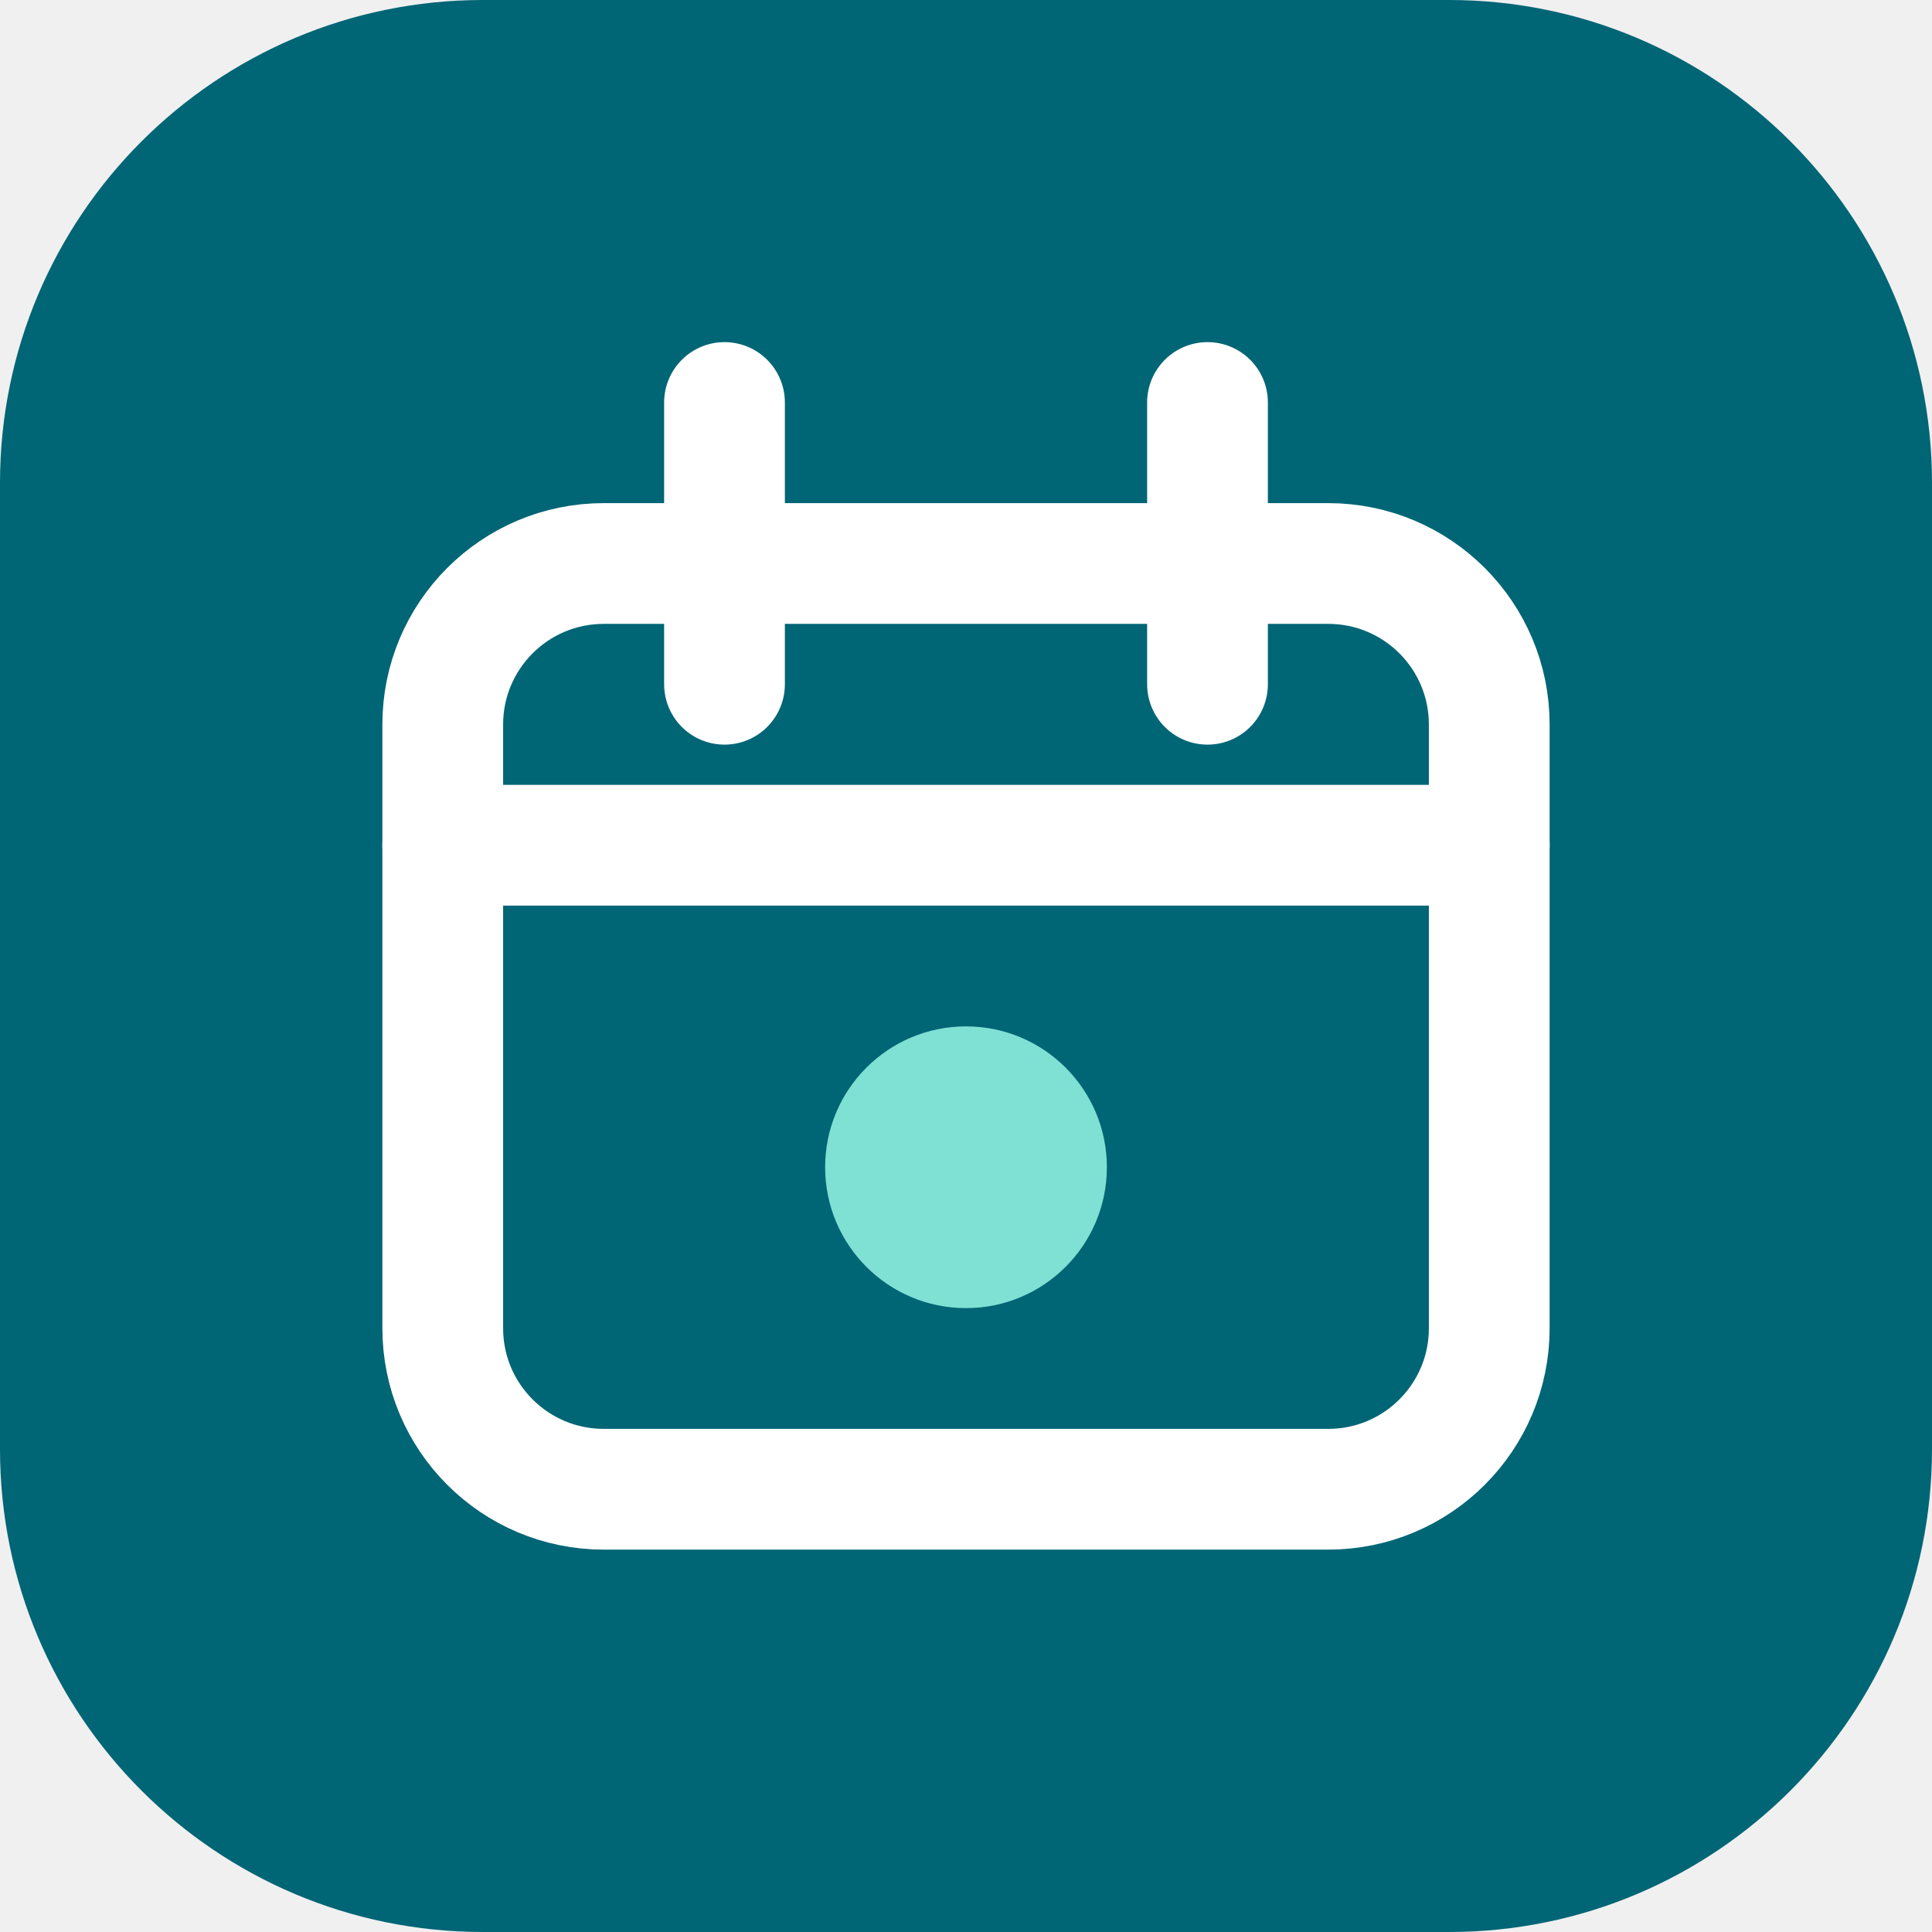
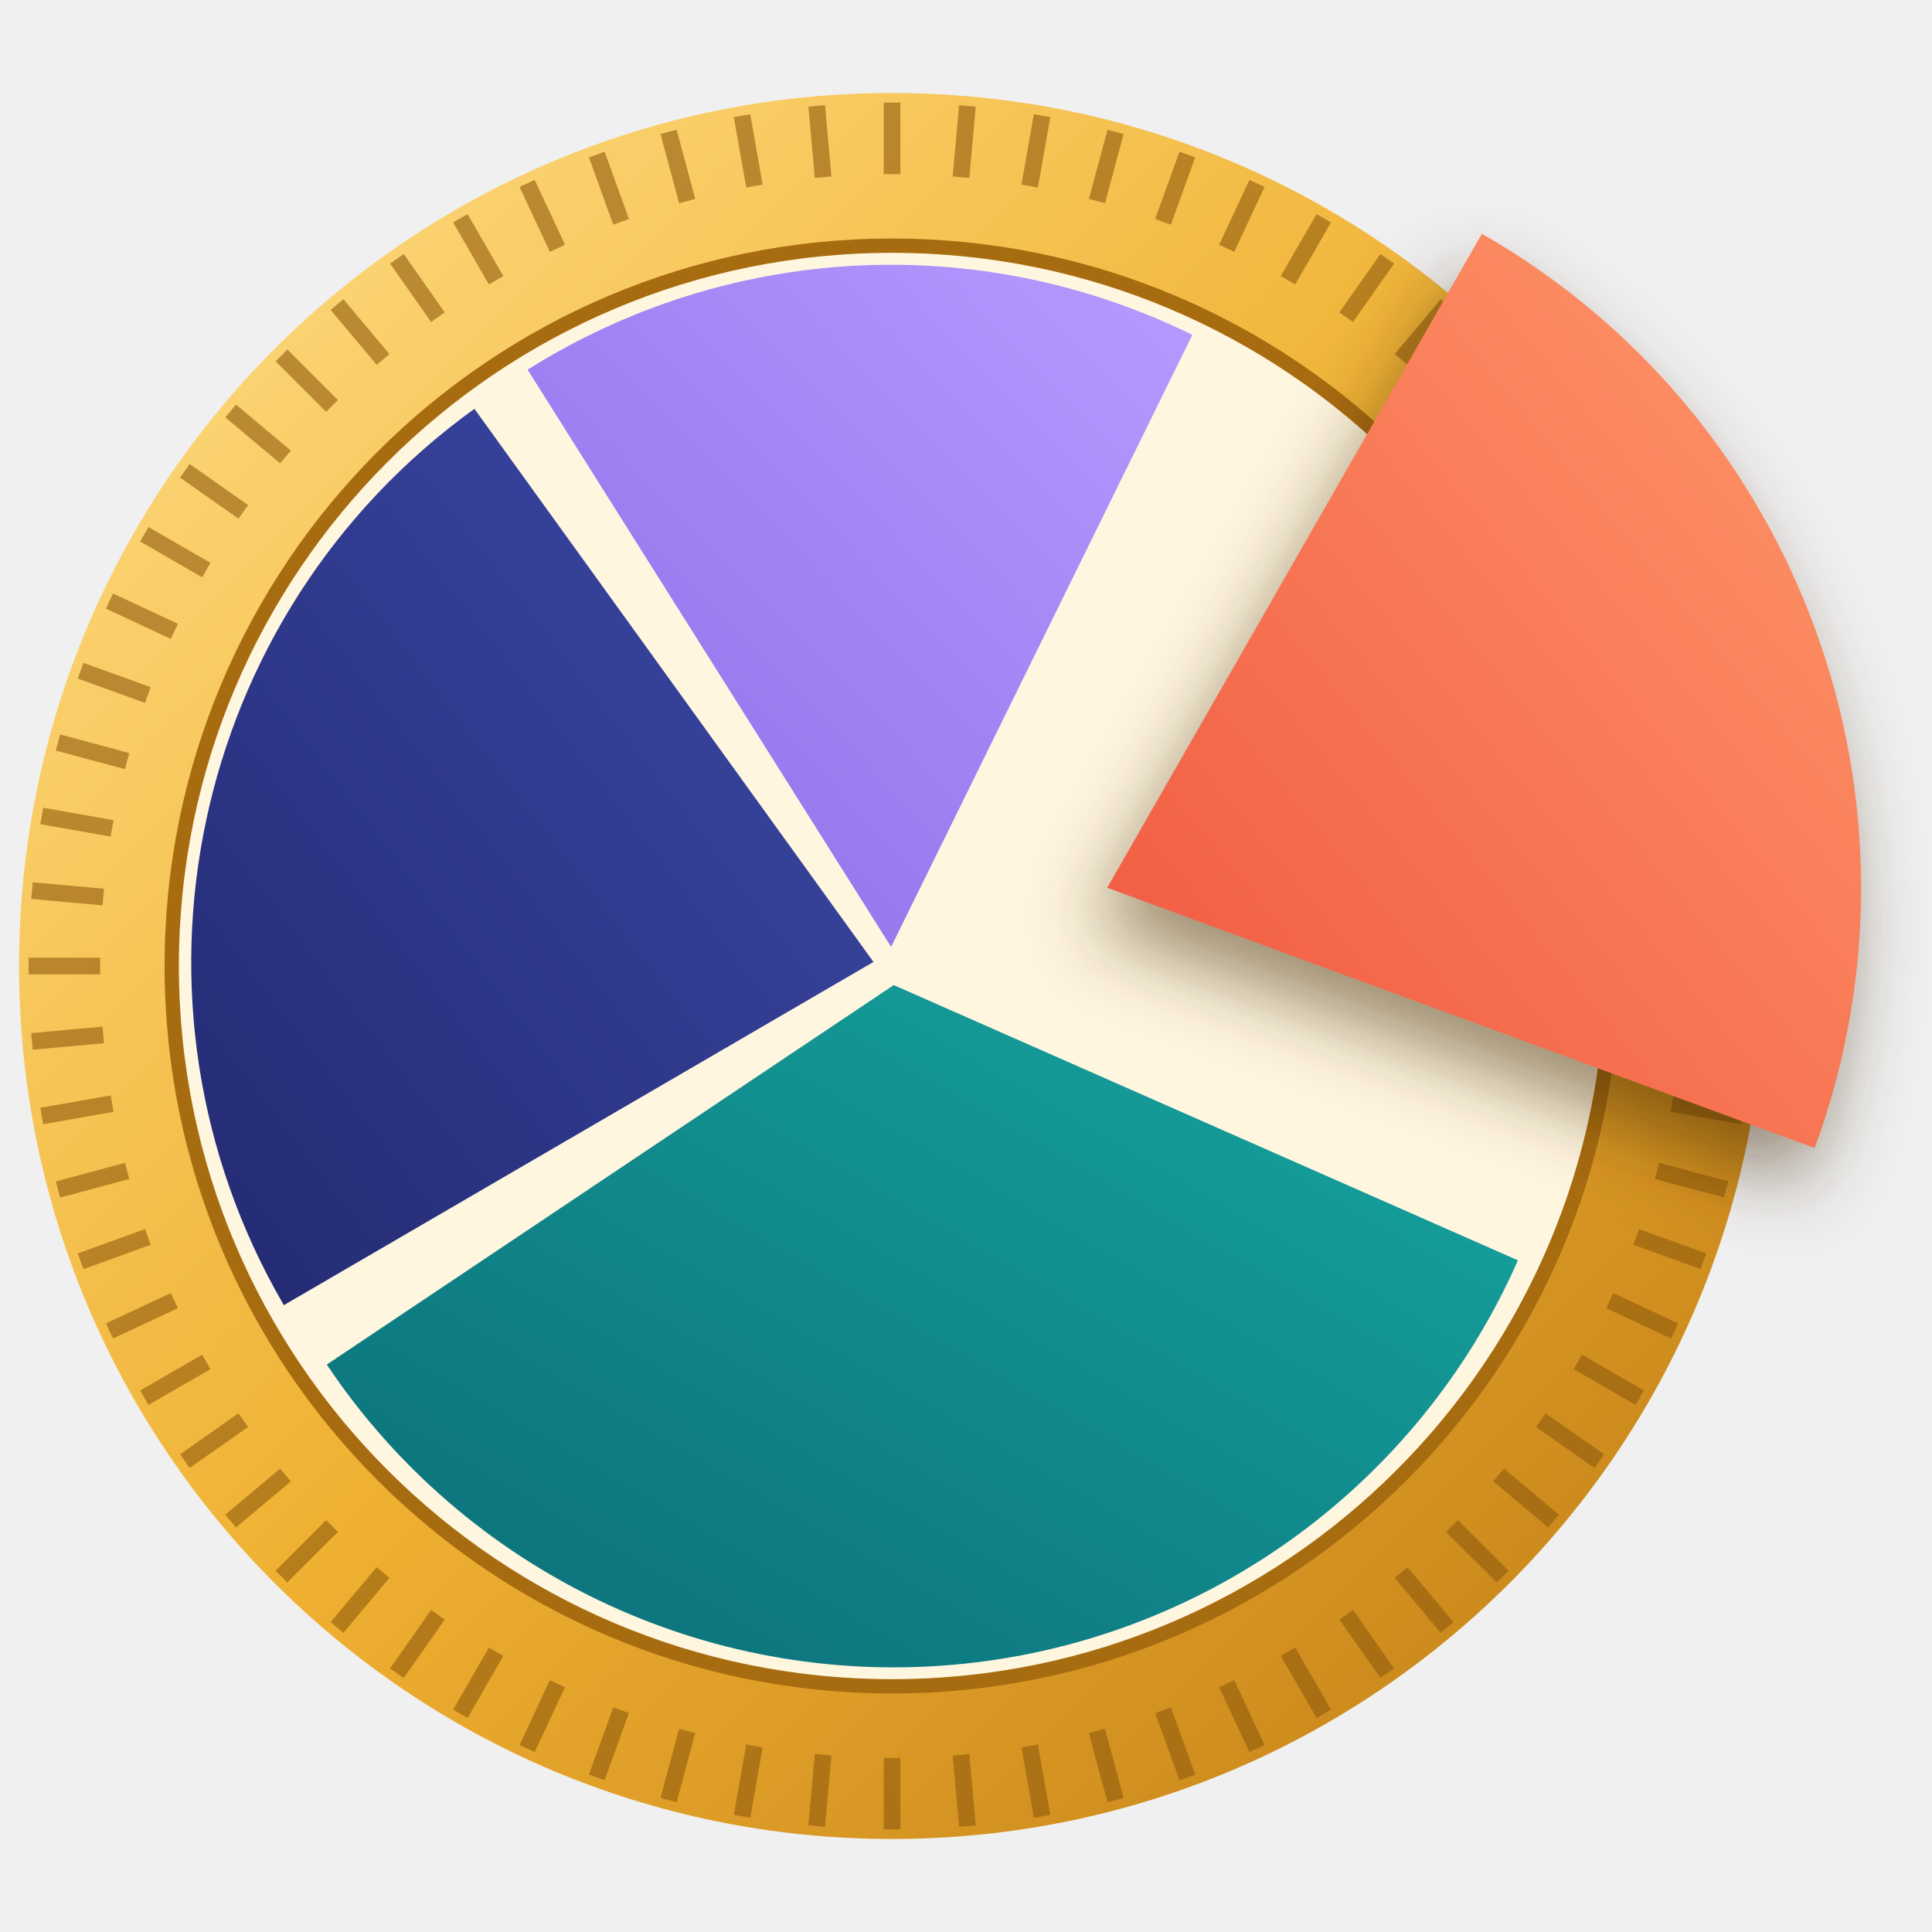
- <svg xmlns="http://www.w3.org/2000/svg" viewBox="0 0 48 48">
-   <rect width="48" height="48" rx="12" fill="#006575" />
-   <rect x="11" y="14" width="26" height="23" rx="4" fill="none" stroke="#fff" stroke-width="3" />
-   <path d="M11 21h26M18 10v7M30 10v7" stroke="#fff" stroke-width="3" stroke-linecap="round" />
-   <circle cx="24" cy="29" r="3.5" fill="#7fe0d4" />
+ <svg xmlns="http://www.w3.org/2000/svg" viewBox="126 125 810 810">
+   <defs>
+     <linearGradient id="rim" x1="0" y1="0" x2="1" y2="1">
+       <stop offset="0" stop-color="#FFE08A" />
+       <stop offset=".5" stop-color="#F0B132" />
+       <stop offset="1" stop-color="#BE7B14" />
+     </linearGradient>
+     <linearGradient id="g1" x1="0" y1="1" x2="1" y2="0">
+       <stop offset="0" stop-color="#F0553F" />
+       <stop offset="1" stop-color="#FF9A6B" />
+     </linearGradient>
+     <linearGradient id="g2" x1="1" y1="0" x2="0" y2="1">
+       <stop offset="0" stop-color="#17A7A0" />
+       <stop offset="1" stop-color="#0B6C78" />
+     </linearGradient>
+     <linearGradient id="g3" x1="1" y1="0" x2="0" y2="1">
+       <stop offset="0" stop-color="#3D4AA8" />
+       <stop offset="1" stop-color="#232A72" />
+     </linearGradient>
+     <linearGradient id="g4" x1="0" y1="1" x2="1" y2="0">
+       <stop offset="0" stop-color="#8E6BE8" />
+       <stop offset="1" stop-color="#B79BFF" />
+     </linearGradient>
+     <filter id="ws" x="-40%" y="-40%" width="180%" height="180%">
+       <feGaussianBlur stdDeviation="16" />
+     </filter>
+   </defs>
+   <circle cx="500" cy="530" r="366" fill="url(#rim)" />
+   <path d="M832.0,530.0L862.0,530.0M830.7,558.9L860.6,561.6M827.0,587.7L856.5,592.9M820.7,615.9L849.7,623.7M812.0,643.6L840.2,653.8M800.9,670.3L828.1,683.0M787.5,696.0L813.5,711.0M772.0,720.4L796.5,737.6M754.3,743.4L777.3,762.7M734.8,764.8L756.0,786.0M713.4,784.3L732.7,807.3M690.4,802.0L707.6,826.5M666.0,817.5L681.0,843.5M640.3,830.9L653.0,858.1M613.6,842.0L623.8,870.2M585.9,850.7L593.7,879.7M557.7,857.0L562.9,886.5M528.9,860.7L531.6,890.6M500.0,862.0L500.0,892.0M471.1,860.7L468.4,890.6M442.3,857.0L437.1,886.5M414.1,850.7L406.3,879.7M386.4,842.0L376.2,870.2M359.7,830.9L347.0,858.1M334.0,817.5L319.0,843.5M309.6,802.0L292.4,826.5M286.6,784.3L267.3,807.3M265.2,764.8L244.0,786.0M245.7,743.4L222.7,762.7M228.0,720.4L203.5,737.6M212.5,696.0L186.5,711.0M199.1,670.3L171.9,683.0M188.0,643.6L159.8,653.8M179.3,615.9L150.3,623.7M173.0,587.7L143.5,592.9M169.3,558.9L139.4,561.6M168.0,530.0L138.0,530.0M169.3,501.1L139.4,498.4M173.0,472.3L143.5,467.1M179.3,444.1L150.3,436.3M188.0,416.4L159.8,406.2M199.1,389.7L171.9,377.0M212.5,364.0L186.5,349.0M228.0,339.6L203.5,322.4M245.7,316.6L222.7,297.3M265.2,295.2L244.0,274.0M286.6,275.7L267.3,252.7M309.6,258.0L292.4,233.5M334.0,242.5L319.0,216.5M359.7,229.1L347.0,201.9M386.4,218.0L376.2,189.8M414.1,209.3L406.3,180.3M442.3,203.0L437.1,173.5M471.1,199.3L468.4,169.4M500.0,198.0L500.0,168.0M528.9,199.3L531.6,169.4M557.7,203.0L562.9,173.5M585.9,209.3L593.7,180.3M613.6,218.0L623.8,189.8M640.3,229.1L653.0,201.9M666.0,242.5L681.0,216.5M690.4,258.0L707.6,233.5M713.4,275.7L732.7,252.7M734.8,295.2L756.0,274.0M754.3,316.6L777.3,297.3M772.0,339.6L796.5,322.4M787.5,364.0L813.5,349.0M800.9,389.7L828.1,377.0M812.0,416.4L840.2,406.2M820.7,444.1L849.7,436.3M827.0,472.3L856.5,467.1M830.7,501.1L860.6,498.4" stroke="#8F5A0C" stroke-opacity=".6" stroke-width="7" fill="none" />
+   <circle cx="500" cy="530" r="302" fill="#FFF6E0" stroke="#A86C10" stroke-width="6" />
+   <path d="M500.7,538.0L762.4,653.4A286,286 0 0 1 263.0,697.1Z" fill="url(#g2)" />
+   <path d="M492.2,528.3L245.0,672.2A286,286 0 0 1 324.9,296.4Z" fill="url(#g3)" />
+   <path d="M499.6,522.0L347.2,280.0A286,286 0 0 1 625.9,265.4Z" fill="url(#g4)" />
+   <path d="M590.2,497.2L747.3,223.0A316,316 0 0 1 886.8,606.3Z" fill="#3A2003" opacity=".5" filter="url(#ws)" transform="translate(-6,16)" />
+   <path d="M590.2,497.2L747.3,223.0A316,316 0 0 1 886.8,606.3Z" fill="url(#g1)" />
</svg>
